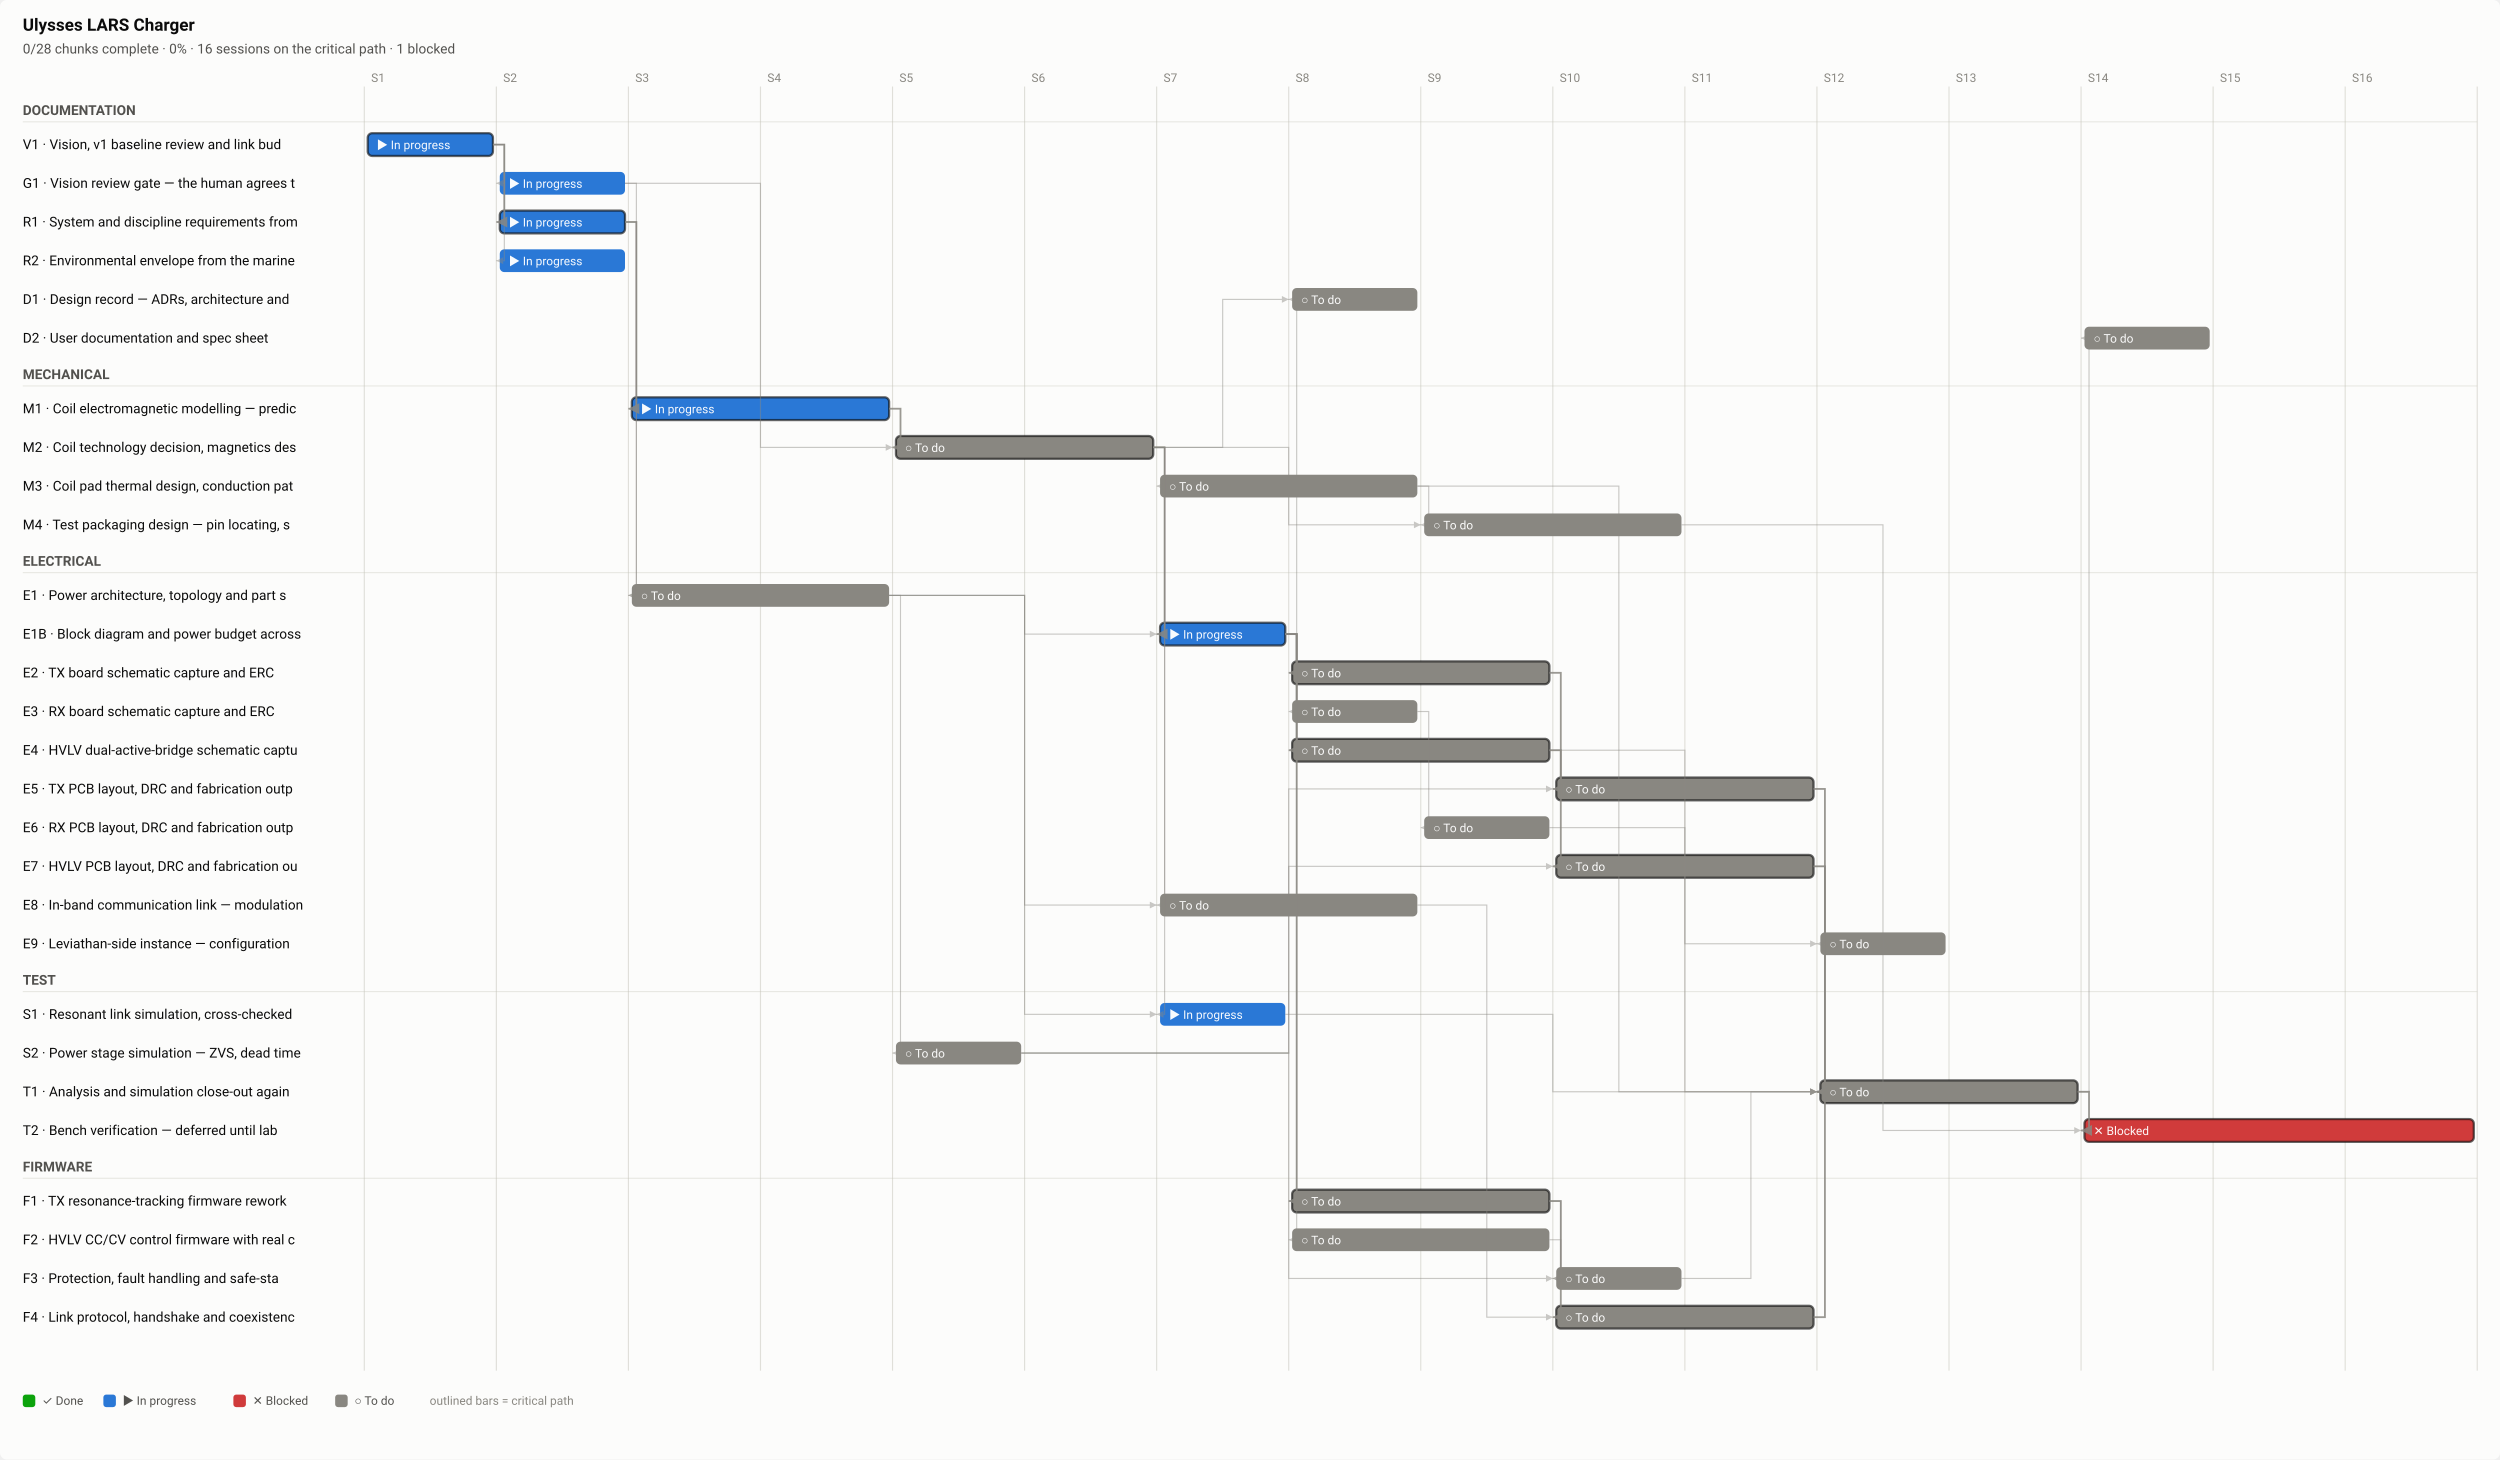
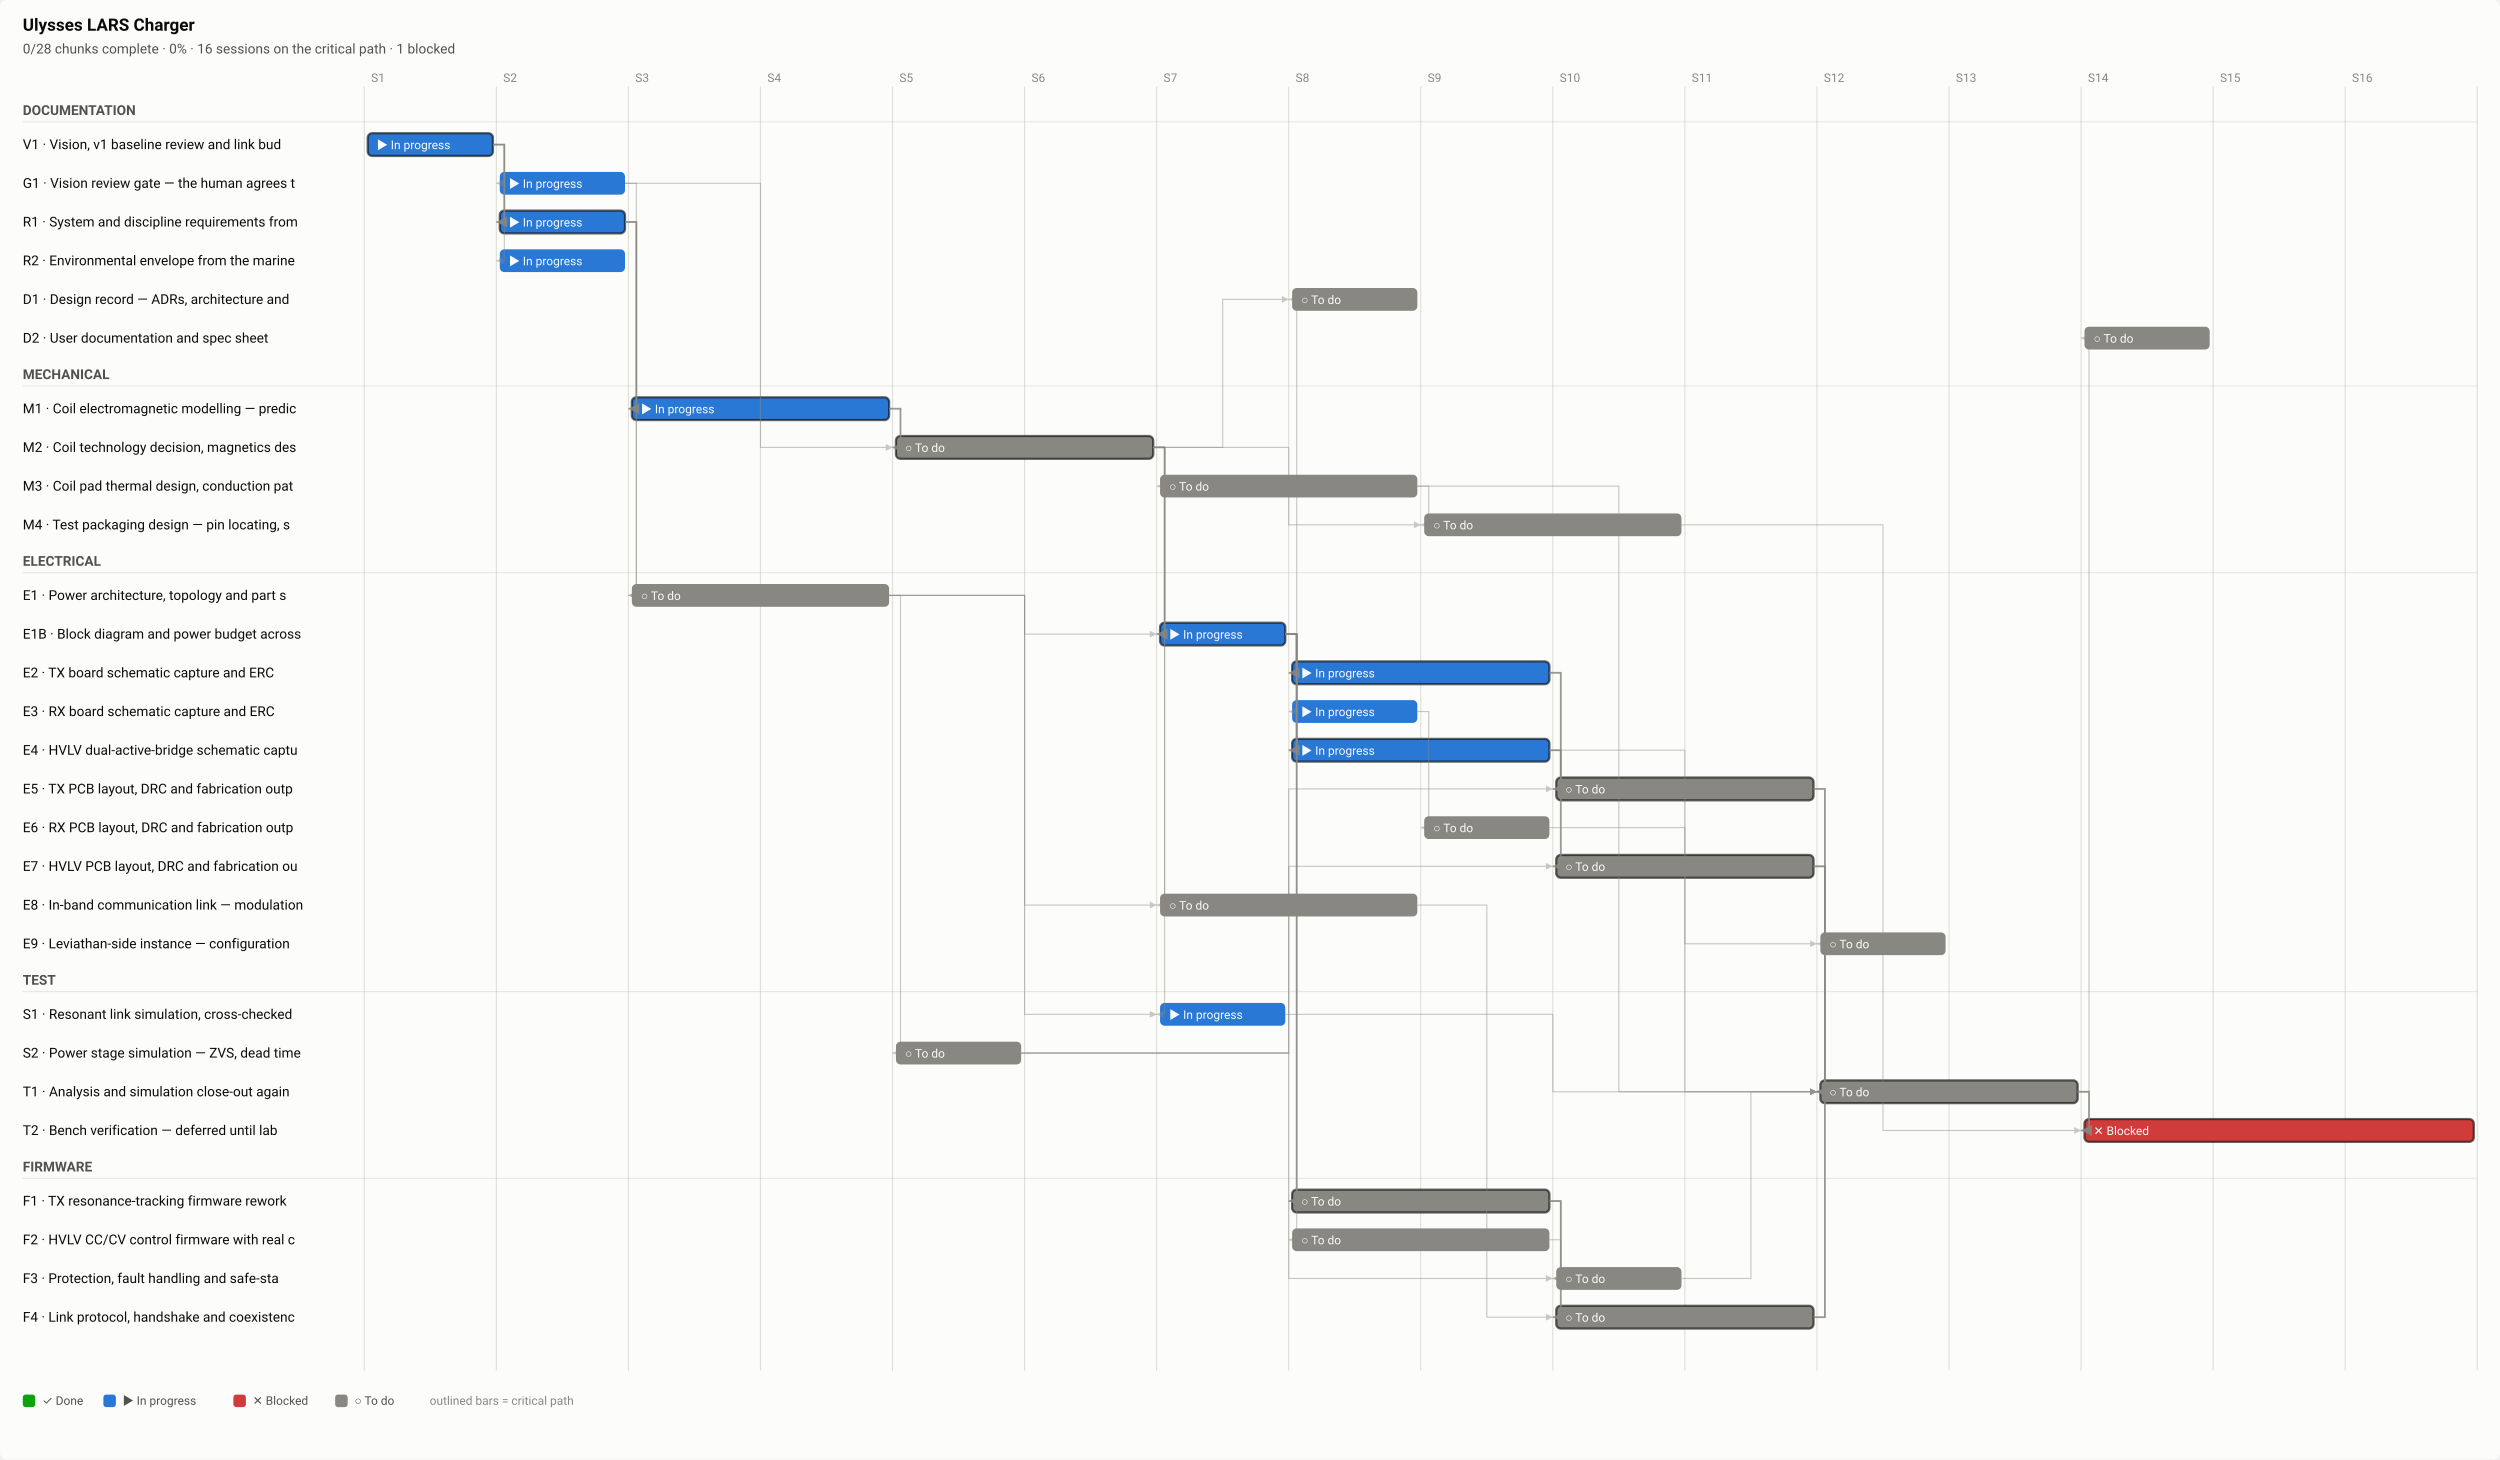
<svg xmlns="http://www.w3.org/2000/svg" width="2196" height="1282" viewBox="0 0 2196 1282" font-family="ui-sans-serif,system-ui,-apple-system,'Segoe UI',Roboto,'Helvetica Neue',Arial,sans-serif" role="img" aria-label="Project plan: Ulysses LARS Charger, 0 of 28 chunks done">
  <style>
.s{fill:#fcfcfb} .ink{fill:#0b0b0b} .ink2{fill:#52514e} .ax{stroke:#c3c2b7} .bar-in_progress{fill:#2a78d6}
@media (prefers-color-scheme:dark){.s{fill:#1a1a19} .ink{fill:#ffffff} .ink2{fill:#c3c2b7} .ax{stroke:#383835} .bar-in_progress{fill:#3987e5}}
.mut{fill:#898781} .bar-done{fill:#0ca30c} .bar-blocked{fill:#d03b3b} .bar-todo{fill:#898781}
.crit{stroke:#0b0b0b;stroke-opacity:0.62;stroke-width:2}
@media (prefers-color-scheme:dark){.crit{stroke:#ffffff;stroke-opacity:0.72}}
.t{font-size:12px} .tb{font-size:12px;font-weight:600} .ts{font-size:10.5px} .h{font-size:15px;font-weight:600}
</style>
  <rect width="2196" height="1282" class="s" rx="6" />
  <text x="20" y="27" class="h ink">Ulysses LARS Charger</text>
  <text x="20" y="47" class="t ink2">0/28 chunks complete · 0% · 16 sessions on the critical path · 1 blocked</text>
  <line x1="320" y1="76" x2="320" y2="1204" class="ax" stroke-width="1" opacity="0.5" />
  <text x="326" y="72" class="ts mut">S1</text>
  <line x1="436" y1="76" x2="436" y2="1204" class="ax" stroke-width="1" opacity="0.5" />
  <text x="442" y="72" class="ts mut">S2</text>
  <line x1="552" y1="76" x2="552" y2="1204" class="ax" stroke-width="1" opacity="0.5" />
  <text x="558" y="72" class="ts mut">S3</text>
  <line x1="668" y1="76" x2="668" y2="1204" class="ax" stroke-width="1" opacity="0.5" />
  <text x="674" y="72" class="ts mut">S4</text>
  <line x1="784" y1="76" x2="784" y2="1204" class="ax" stroke-width="1" opacity="0.5" />
  <text x="790" y="72" class="ts mut">S5</text>
  <line x1="900" y1="76" x2="900" y2="1204" class="ax" stroke-width="1" opacity="0.5" />
  <text x="906" y="72" class="ts mut">S6</text>
  <line x1="1016" y1="76" x2="1016" y2="1204" class="ax" stroke-width="1" opacity="0.5" />
  <text x="1022" y="72" class="ts mut">S7</text>
  <line x1="1132" y1="76" x2="1132" y2="1204" class="ax" stroke-width="1" opacity="0.5" />
  <text x="1138" y="72" class="ts mut">S8</text>
  <line x1="1248" y1="76" x2="1248" y2="1204" class="ax" stroke-width="1" opacity="0.5" />
  <text x="1254" y="72" class="ts mut">S9</text>
  <line x1="1364" y1="76" x2="1364" y2="1204" class="ax" stroke-width="1" opacity="0.5" />
  <text x="1370" y="72" class="ts mut">S10</text>
  <line x1="1480" y1="76" x2="1480" y2="1204" class="ax" stroke-width="1" opacity="0.5" />
  <text x="1486" y="72" class="ts mut">S11</text>
  <line x1="1596" y1="76" x2="1596" y2="1204" class="ax" stroke-width="1" opacity="0.5" />
  <text x="1602" y="72" class="ts mut">S12</text>
  <line x1="1712" y1="76" x2="1712" y2="1204" class="ax" stroke-width="1" opacity="0.5" />
  <text x="1718" y="72" class="ts mut">S13</text>
  <line x1="1828" y1="76" x2="1828" y2="1204" class="ax" stroke-width="1" opacity="0.5" />
  <text x="1834" y="72" class="ts mut">S14</text>
  <line x1="1944" y1="76" x2="1944" y2="1204" class="ax" stroke-width="1" opacity="0.5" />
  <text x="1950" y="72" class="ts mut">S15</text>
  <line x1="2060" y1="76" x2="2060" y2="1204" class="ax" stroke-width="1" opacity="0.5" />
  <text x="2066" y="72" class="ts mut">S16</text>
  <line x1="2176" y1="76" x2="2176" y2="1204" class="ax" stroke-width="1" opacity="0.5" />
  <text x="20" y="101" class="tb ink2">DOCUMENTATION</text>
  <line x1="20" y1="107" x2="2176" y2="107" class="ax" stroke-width="1" opacity="0.35" />
  <text x="20" y="131.0" class="t ink">V1 · Vision, v1 baseline review and link bud</text>
  <rect x="323" y="117.0" width="110" height="20" rx="4" class="bar-in_progress crit" />
  <text x="331" y="131.0" class="ts" fill="#ffffff" opacity="0.96">▶ In progress</text>
  <text x="20" y="165.0" class="t ink">G1 · Vision review gate — the human agrees t</text>
  <rect x="439" y="151.0" width="110" height="20" rx="4" class="bar-in_progress" />
  <text x="447" y="165.0" class="ts" fill="#ffffff" opacity="0.96">▶ In progress</text>
  <text x="20" y="199.0" class="t ink">R1 · System and discipline requirements from</text>
  <rect x="439" y="185.0" width="110" height="20" rx="4" class="bar-in_progress crit" />
  <text x="447" y="199.0" class="ts" fill="#ffffff" opacity="0.96">▶ In progress</text>
  <text x="20" y="233.0" class="t ink">R2 · Environmental envelope from the marine </text>
  <rect x="439" y="219.0" width="110" height="20" rx="4" class="bar-in_progress" />
  <text x="447" y="233.0" class="ts" fill="#ffffff" opacity="0.96">▶ In progress</text>
  <text x="20" y="267.0" class="t ink">D1 · Design record — ADRs, architecture and </text>
  <rect x="1135" y="253.0" width="110" height="20" rx="4" class="bar-todo" />
  <text x="1143" y="267.0" class="ts" fill="#ffffff" opacity="0.96">○ To do</text>
  <text x="20" y="301.0" class="t ink">D2 · User documentation and spec sheet</text>
  <rect x="1831" y="287.0" width="110" height="20" rx="4" class="bar-todo" />
  <text x="1839" y="301.0" class="ts" fill="#ffffff" opacity="0.96">○ To do</text>
  <text x="20" y="333" class="tb ink2">MECHANICAL</text>
  <line x1="20" y1="339" x2="2176" y2="339" class="ax" stroke-width="1" opacity="0.35" />
  <text x="20" y="363.0" class="t ink">M1 · Coil electromagnetic modelling — predic</text>
  <rect x="555" y="349.0" width="226" height="20" rx="4" class="bar-in_progress crit" />
  <text x="563" y="363.0" class="ts" fill="#ffffff" opacity="0.96">▶ In progress</text>
  <text x="20" y="397.0" class="t ink">M2 · Coil technology decision, magnetics des</text>
  <rect x="787" y="383.0" width="226" height="20" rx="4" class="bar-todo crit" />
  <text x="795" y="397.0" class="ts" fill="#ffffff" opacity="0.96">○ To do</text>
  <text x="20" y="431.0" class="t ink">M3 · Coil pad thermal design, conduction pat</text>
  <rect x="1019" y="417.0" width="226" height="20" rx="4" class="bar-todo" />
  <text x="1027" y="431.0" class="ts" fill="#ffffff" opacity="0.96">○ To do</text>
  <text x="20" y="465.0" class="t ink">M4 · Test packaging design — pin locating, s</text>
  <rect x="1251" y="451.0" width="226" height="20" rx="4" class="bar-todo" />
  <text x="1259" y="465.0" class="ts" fill="#ffffff" opacity="0.96">○ To do</text>
  <text x="20" y="497" class="tb ink2">ELECTRICAL</text>
  <line x1="20" y1="503" x2="2176" y2="503" class="ax" stroke-width="1" opacity="0.35" />
  <text x="20" y="527.0" class="t ink">E1 · Power architecture, topology and part s</text>
  <rect x="555" y="513.0" width="226" height="20" rx="4" class="bar-todo" />
  <text x="563" y="527.0" class="ts" fill="#ffffff" opacity="0.96">○ To do</text>
  <text x="20" y="561.0" class="t ink">E1B · Block diagram and power budget across </text>
  <rect x="1019" y="547.0" width="110" height="20" rx="4" class="bar-in_progress crit" />
  <text x="1027" y="561.0" class="ts" fill="#ffffff" opacity="0.96">▶ In progress</text>
  <text x="20" y="595.0" class="t ink">E2 · TX board schematic capture and ERC</text>
-   <rect x="1135" y="581.0" width="226" height="20" rx="4" class="bar-todo crit" />
-   <text x="1143" y="595.0" class="ts" fill="#ffffff" opacity="0.96">○ To do</text>
+   <rect x="1135" y="581.0" width="226" height="20" rx="4" class="bar-in_progress crit" />
+   <text x="1143" y="595.0" class="ts" fill="#ffffff" opacity="0.96">▶ In progress</text>
  <text x="20" y="629.0" class="t ink">E3 · RX board schematic capture and ERC</text>
-   <rect x="1135" y="615.0" width="110" height="20" rx="4" class="bar-todo" />
-   <text x="1143" y="629.0" class="ts" fill="#ffffff" opacity="0.96">○ To do</text>
+   <rect x="1135" y="615.0" width="110" height="20" rx="4" class="bar-in_progress" />
+   <text x="1143" y="629.0" class="ts" fill="#ffffff" opacity="0.96">▶ In progress</text>
  <text x="20" y="663.0" class="t ink">E4 · HVLV dual-active-bridge schematic captu</text>
-   <rect x="1135" y="649.0" width="226" height="20" rx="4" class="bar-todo crit" />
-   <text x="1143" y="663.0" class="ts" fill="#ffffff" opacity="0.96">○ To do</text>
+   <rect x="1135" y="649.0" width="226" height="20" rx="4" class="bar-in_progress crit" />
+   <text x="1143" y="663.0" class="ts" fill="#ffffff" opacity="0.96">▶ In progress</text>
  <text x="20" y="697.0" class="t ink">E5 · TX PCB layout, DRC and fabrication outp</text>
  <rect x="1367" y="683.0" width="226" height="20" rx="4" class="bar-todo crit" />
  <text x="1375" y="697.0" class="ts" fill="#ffffff" opacity="0.96">○ To do</text>
  <text x="20" y="731.0" class="t ink">E6 · RX PCB layout, DRC and fabrication outp</text>
  <rect x="1251" y="717.0" width="110" height="20" rx="4" class="bar-todo" />
  <text x="1259" y="731.0" class="ts" fill="#ffffff" opacity="0.96">○ To do</text>
  <text x="20" y="765.0" class="t ink">E7 · HVLV PCB layout, DRC and fabrication ou</text>
  <rect x="1367" y="751.0" width="226" height="20" rx="4" class="bar-todo crit" />
  <text x="1375" y="765.0" class="ts" fill="#ffffff" opacity="0.96">○ To do</text>
  <text x="20" y="799.0" class="t ink">E8 · In-band communication link — modulation</text>
  <rect x="1019" y="785.0" width="226" height="20" rx="4" class="bar-todo" />
  <text x="1027" y="799.0" class="ts" fill="#ffffff" opacity="0.96">○ To do</text>
  <text x="20" y="833.0" class="t ink">E9 · Leviathan-side instance — configuration</text>
  <rect x="1599" y="819.0" width="110" height="20" rx="4" class="bar-todo" />
  <text x="1607" y="833.0" class="ts" fill="#ffffff" opacity="0.96">○ To do</text>
  <text x="20" y="865" class="tb ink2">TEST</text>
  <line x1="20" y1="871" x2="2176" y2="871" class="ax" stroke-width="1" opacity="0.35" />
  <text x="20" y="895.0" class="t ink">S1 · Resonant link simulation, cross-checked</text>
  <rect x="1019" y="881.0" width="110" height="20" rx="4" class="bar-in_progress" />
  <text x="1027" y="895.0" class="ts" fill="#ffffff" opacity="0.96">▶ In progress</text>
  <text x="20" y="929.0" class="t ink">S2 · Power stage simulation — ZVS, dead time</text>
  <rect x="787" y="915.0" width="110" height="20" rx="4" class="bar-todo" />
  <text x="795" y="929.0" class="ts" fill="#ffffff" opacity="0.96">○ To do</text>
  <text x="20" y="963.0" class="t ink">T1 · Analysis and simulation close-out again</text>
  <rect x="1599" y="949.0" width="226" height="20" rx="4" class="bar-todo crit" />
  <text x="1607" y="963.0" class="ts" fill="#ffffff" opacity="0.96">○ To do</text>
  <text x="20" y="997.0" class="t ink">T2 · Bench verification — deferred until lab</text>
  <rect x="1831" y="983.0" width="342" height="20" rx="4" class="bar-blocked crit" />
  <text x="1839" y="997.0" class="ts" fill="#ffffff" opacity="0.96">✕ Blocked</text>
  <text x="20" y="1029" class="tb ink2">FIRMWARE</text>
  <line x1="20" y1="1035" x2="2176" y2="1035" class="ax" stroke-width="1" opacity="0.35" />
  <text x="20" y="1059.0" class="t ink">F1 · TX resonance-tracking firmware rework</text>
  <rect x="1135" y="1045.0" width="226" height="20" rx="4" class="bar-todo crit" />
  <text x="1143" y="1059.0" class="ts" fill="#ffffff" opacity="0.96">○ To do</text>
  <text x="20" y="1093.0" class="t ink">F2 · HVLV CC/CV control firmware with real c</text>
  <rect x="1135" y="1079.0" width="226" height="20" rx="4" class="bar-todo" />
  <text x="1143" y="1093.0" class="ts" fill="#ffffff" opacity="0.96">○ To do</text>
  <text x="20" y="1127.0" class="t ink">F3 · Protection, fault handling and safe-sta</text>
  <rect x="1367" y="1113.0" width="110" height="20" rx="4" class="bar-todo" />
  <text x="1375" y="1127.0" class="ts" fill="#ffffff" opacity="0.96">○ To do</text>
  <text x="20" y="1161.0" class="t ink">F4 · Link protocol, handshake and coexistenc</text>
  <rect x="1367" y="1147.0" width="226" height="20" rx="4" class="bar-todo crit" />
  <text x="1375" y="1161.0" class="ts" fill="#ffffff" opacity="0.96">○ To do</text>
  <defs>
    <marker id="ah" markerWidth="7" markerHeight="7" refX="6" refY="3" orient="auto">
      <path d="M0,0 L6,3 L0,6 z" fill="#898781" />
    </marker>
  </defs>
  <path d="M433,127.0 H443 V161.0 H436" fill="none" stroke="#898781" stroke-width="1" opacity="0.45" marker-end="url(#ah)" />
  <path d="M433,127.0 H443 V195.0 H436" fill="none" stroke="#898781" stroke-width="1.6" opacity="0.85" marker-end="url(#ah)" />
  <path d="M433,127.0 H443 V229.0 H436" fill="none" stroke="#898781" stroke-width="1" opacity="0.45" marker-end="url(#ah)" />
  <path d="M549,195.0 H559 V359.0 H552" fill="none" stroke="#898781" stroke-width="1.6" opacity="0.85" marker-end="url(#ah)" />
  <path d="M781,359.0 H791 V393.0 H784" fill="none" stroke="#898781" stroke-width="1.6" opacity="0.85" marker-end="url(#ah)" />
  <path d="M549,161.0 H668.0 V393.0 H784" fill="none" stroke="#898781" stroke-width="1" opacity="0.45" marker-end="url(#ah)" />
  <path d="M1013,393.0 H1023 V427.0 H1016" fill="none" stroke="#898781" stroke-width="1" opacity="0.45" marker-end="url(#ah)" />
  <path d="M1013,393.0 H1132.0 V461.0 H1248" fill="none" stroke="#898781" stroke-width="1" opacity="0.45" marker-end="url(#ah)" />
  <path d="M1245,427.0 H1255 V461.0 H1248" fill="none" stroke="#898781" stroke-width="1" opacity="0.45" marker-end="url(#ah)" />
  <path d="M549,195.0 H559 V523.0 H552" fill="none" stroke="#898781" stroke-width="1" opacity="0.45" marker-end="url(#ah)" />
  <path d="M549,161.0 H559 V523.0 H552" fill="none" stroke="#898781" stroke-width="1" opacity="0.45" marker-end="url(#ah)" />
  <path d="M781,523.0 H900.0 V557.0 H1016" fill="none" stroke="#898781" stroke-width="1" opacity="0.45" marker-end="url(#ah)" />
  <path d="M1013,393.0 H1023 V557.0 H1016" fill="none" stroke="#898781" stroke-width="1.6" opacity="0.85" marker-end="url(#ah)" />
  <path d="M1129,557.0 H1139 V591.0 H1132" fill="none" stroke="#898781" stroke-width="1.6" opacity="0.85" marker-end="url(#ah)" />
  <path d="M1129,557.0 H1139 V625.0 H1132" fill="none" stroke="#898781" stroke-width="1" opacity="0.45" marker-end="url(#ah)" />
  <path d="M1129,557.0 H1139 V659.0 H1132" fill="none" stroke="#898781" stroke-width="1.6" opacity="0.85" marker-end="url(#ah)" />
  <path d="M1361,591.0 H1371 V693.0 H1364" fill="none" stroke="#898781" stroke-width="1.6" opacity="0.85" marker-end="url(#ah)" />
  <path d="M897,925.0 H1132.0 V693.0 H1364" fill="none" stroke="#898781" stroke-width="1" opacity="0.45" marker-end="url(#ah)" />
  <path d="M1245,625.0 H1255 V727.0 H1248" fill="none" stroke="#898781" stroke-width="1" opacity="0.45" marker-end="url(#ah)" />
  <path d="M1361,659.0 H1371 V761.0 H1364" fill="none" stroke="#898781" stroke-width="1.6" opacity="0.85" marker-end="url(#ah)" />
  <path d="M897,925.0 H1132.0 V761.0 H1364" fill="none" stroke="#898781" stroke-width="1" opacity="0.45" marker-end="url(#ah)" />
  <path d="M781,523.0 H900.0 V795.0 H1016" fill="none" stroke="#898781" stroke-width="1" opacity="0.45" marker-end="url(#ah)" />
  <path d="M1013,393.0 H1023 V795.0 H1016" fill="none" stroke="#898781" stroke-width="1" opacity="0.45" marker-end="url(#ah)" />
  <path d="M1361,659.0 H1480.0 V829.0 H1596" fill="none" stroke="#898781" stroke-width="1" opacity="0.45" marker-end="url(#ah)" />
  <path d="M1593,761.0 H1603 V829.0 H1596" fill="none" stroke="#898781" stroke-width="1" opacity="0.45" marker-end="url(#ah)" />
  <path d="M1013,393.0 H1023 V891.0 H1016" fill="none" stroke="#898781" stroke-width="1" opacity="0.45" marker-end="url(#ah)" />
  <path d="M781,523.0 H900.0 V891.0 H1016" fill="none" stroke="#898781" stroke-width="1" opacity="0.45" marker-end="url(#ah)" />
  <path d="M781,523.0 H791 V925.0 H784" fill="none" stroke="#898781" stroke-width="1" opacity="0.45" marker-end="url(#ah)" />
  <path d="M1129,557.0 H1139 V1055.0 H1132" fill="none" stroke="#898781" stroke-width="1.6" opacity="0.85" marker-end="url(#ah)" />
  <path d="M1129,557.0 H1139 V1089.0 H1132" fill="none" stroke="#898781" stroke-width="1" opacity="0.45" marker-end="url(#ah)" />
  <path d="M1361,1055.0 H1371 V1123.0 H1364" fill="none" stroke="#898781" stroke-width="1" opacity="0.45" marker-end="url(#ah)" />
  <path d="M1361,1089.0 H1371 V1123.0 H1364" fill="none" stroke="#898781" stroke-width="1" opacity="0.45" marker-end="url(#ah)" />
  <path d="M897,925.0 H1132.0 V1123.0 H1364" fill="none" stroke="#898781" stroke-width="1" opacity="0.45" marker-end="url(#ah)" />
  <path d="M1245,795.0 H1306.0 V1157.0 H1364" fill="none" stroke="#898781" stroke-width="1" opacity="0.45" marker-end="url(#ah)" />
  <path d="M1361,1055.0 H1371 V1157.0 H1364" fill="none" stroke="#898781" stroke-width="1.6" opacity="0.85" marker-end="url(#ah)" />
  <path d="M1593,693.0 H1603 V959.0 H1596" fill="none" stroke="#898781" stroke-width="1.6" opacity="0.85" marker-end="url(#ah)" />
  <path d="M1361,727.0 H1480.0 V959.0 H1596" fill="none" stroke="#898781" stroke-width="1" opacity="0.45" marker-end="url(#ah)" />
  <path d="M1593,761.0 H1603 V959.0 H1596" fill="none" stroke="#898781" stroke-width="1.6" opacity="0.85" marker-end="url(#ah)" />
  <path d="M1477,1123.0 H1538.0 V959.0 H1596" fill="none" stroke="#898781" stroke-width="1" opacity="0.45" marker-end="url(#ah)" />
  <path d="M1593,1157.0 H1603 V959.0 H1596" fill="none" stroke="#898781" stroke-width="1.6" opacity="0.85" marker-end="url(#ah)" />
  <path d="M1245,427.0 H1422.0 V959.0 H1596" fill="none" stroke="#898781" stroke-width="1" opacity="0.45" marker-end="url(#ah)" />
  <path d="M1129,891.0 H1364.0 V959.0 H1596" fill="none" stroke="#898781" stroke-width="1" opacity="0.45" marker-end="url(#ah)" />
  <path d="M1825,959.0 H1835 V993.0 H1828" fill="none" stroke="#898781" stroke-width="1.6" opacity="0.85" marker-end="url(#ah)" />
  <path d="M1477,461.0 H1654.0 V993.0 H1828" fill="none" stroke="#898781" stroke-width="1" opacity="0.45" marker-end="url(#ah)" />
  <path d="M1013,393.0 H1074.0 V263.0 H1132" fill="none" stroke="#898781" stroke-width="1" opacity="0.45" marker-end="url(#ah)" />
  <path d="M1129,557.0 H1139 V263.0 H1132" fill="none" stroke="#898781" stroke-width="1" opacity="0.45" marker-end="url(#ah)" />
  <path d="M1825,959.0 H1835 V297.0 H1828" fill="none" stroke="#898781" stroke-width="1" opacity="0.45" marker-end="url(#ah)" />
  <rect x="20" y="1225" width="11" height="11" rx="2.5" class="bar-done" />
  <text x="37" y="1234" class="ts ink2">✓ Done</text>
  <rect x="90.8" y="1225" width="11" height="11" rx="2.5" class="bar-in_progress" />
  <text x="107.8" y="1234" class="ts ink2">▶ In progress</text>
  <rect x="205.0" y="1225" width="11" height="11" rx="2.5" class="bar-blocked" />
  <text x="222.0" y="1234" class="ts ink2">✕ Blocked</text>
  <rect x="294.4" y="1225" width="11" height="11" rx="2.5" class="bar-todo" />
  <text x="311.4" y="1234" class="ts ink2">○ To do</text>
  <text x="377.4" y="1234" class="ts mut">outlined bars = critical path</text>
</svg>
